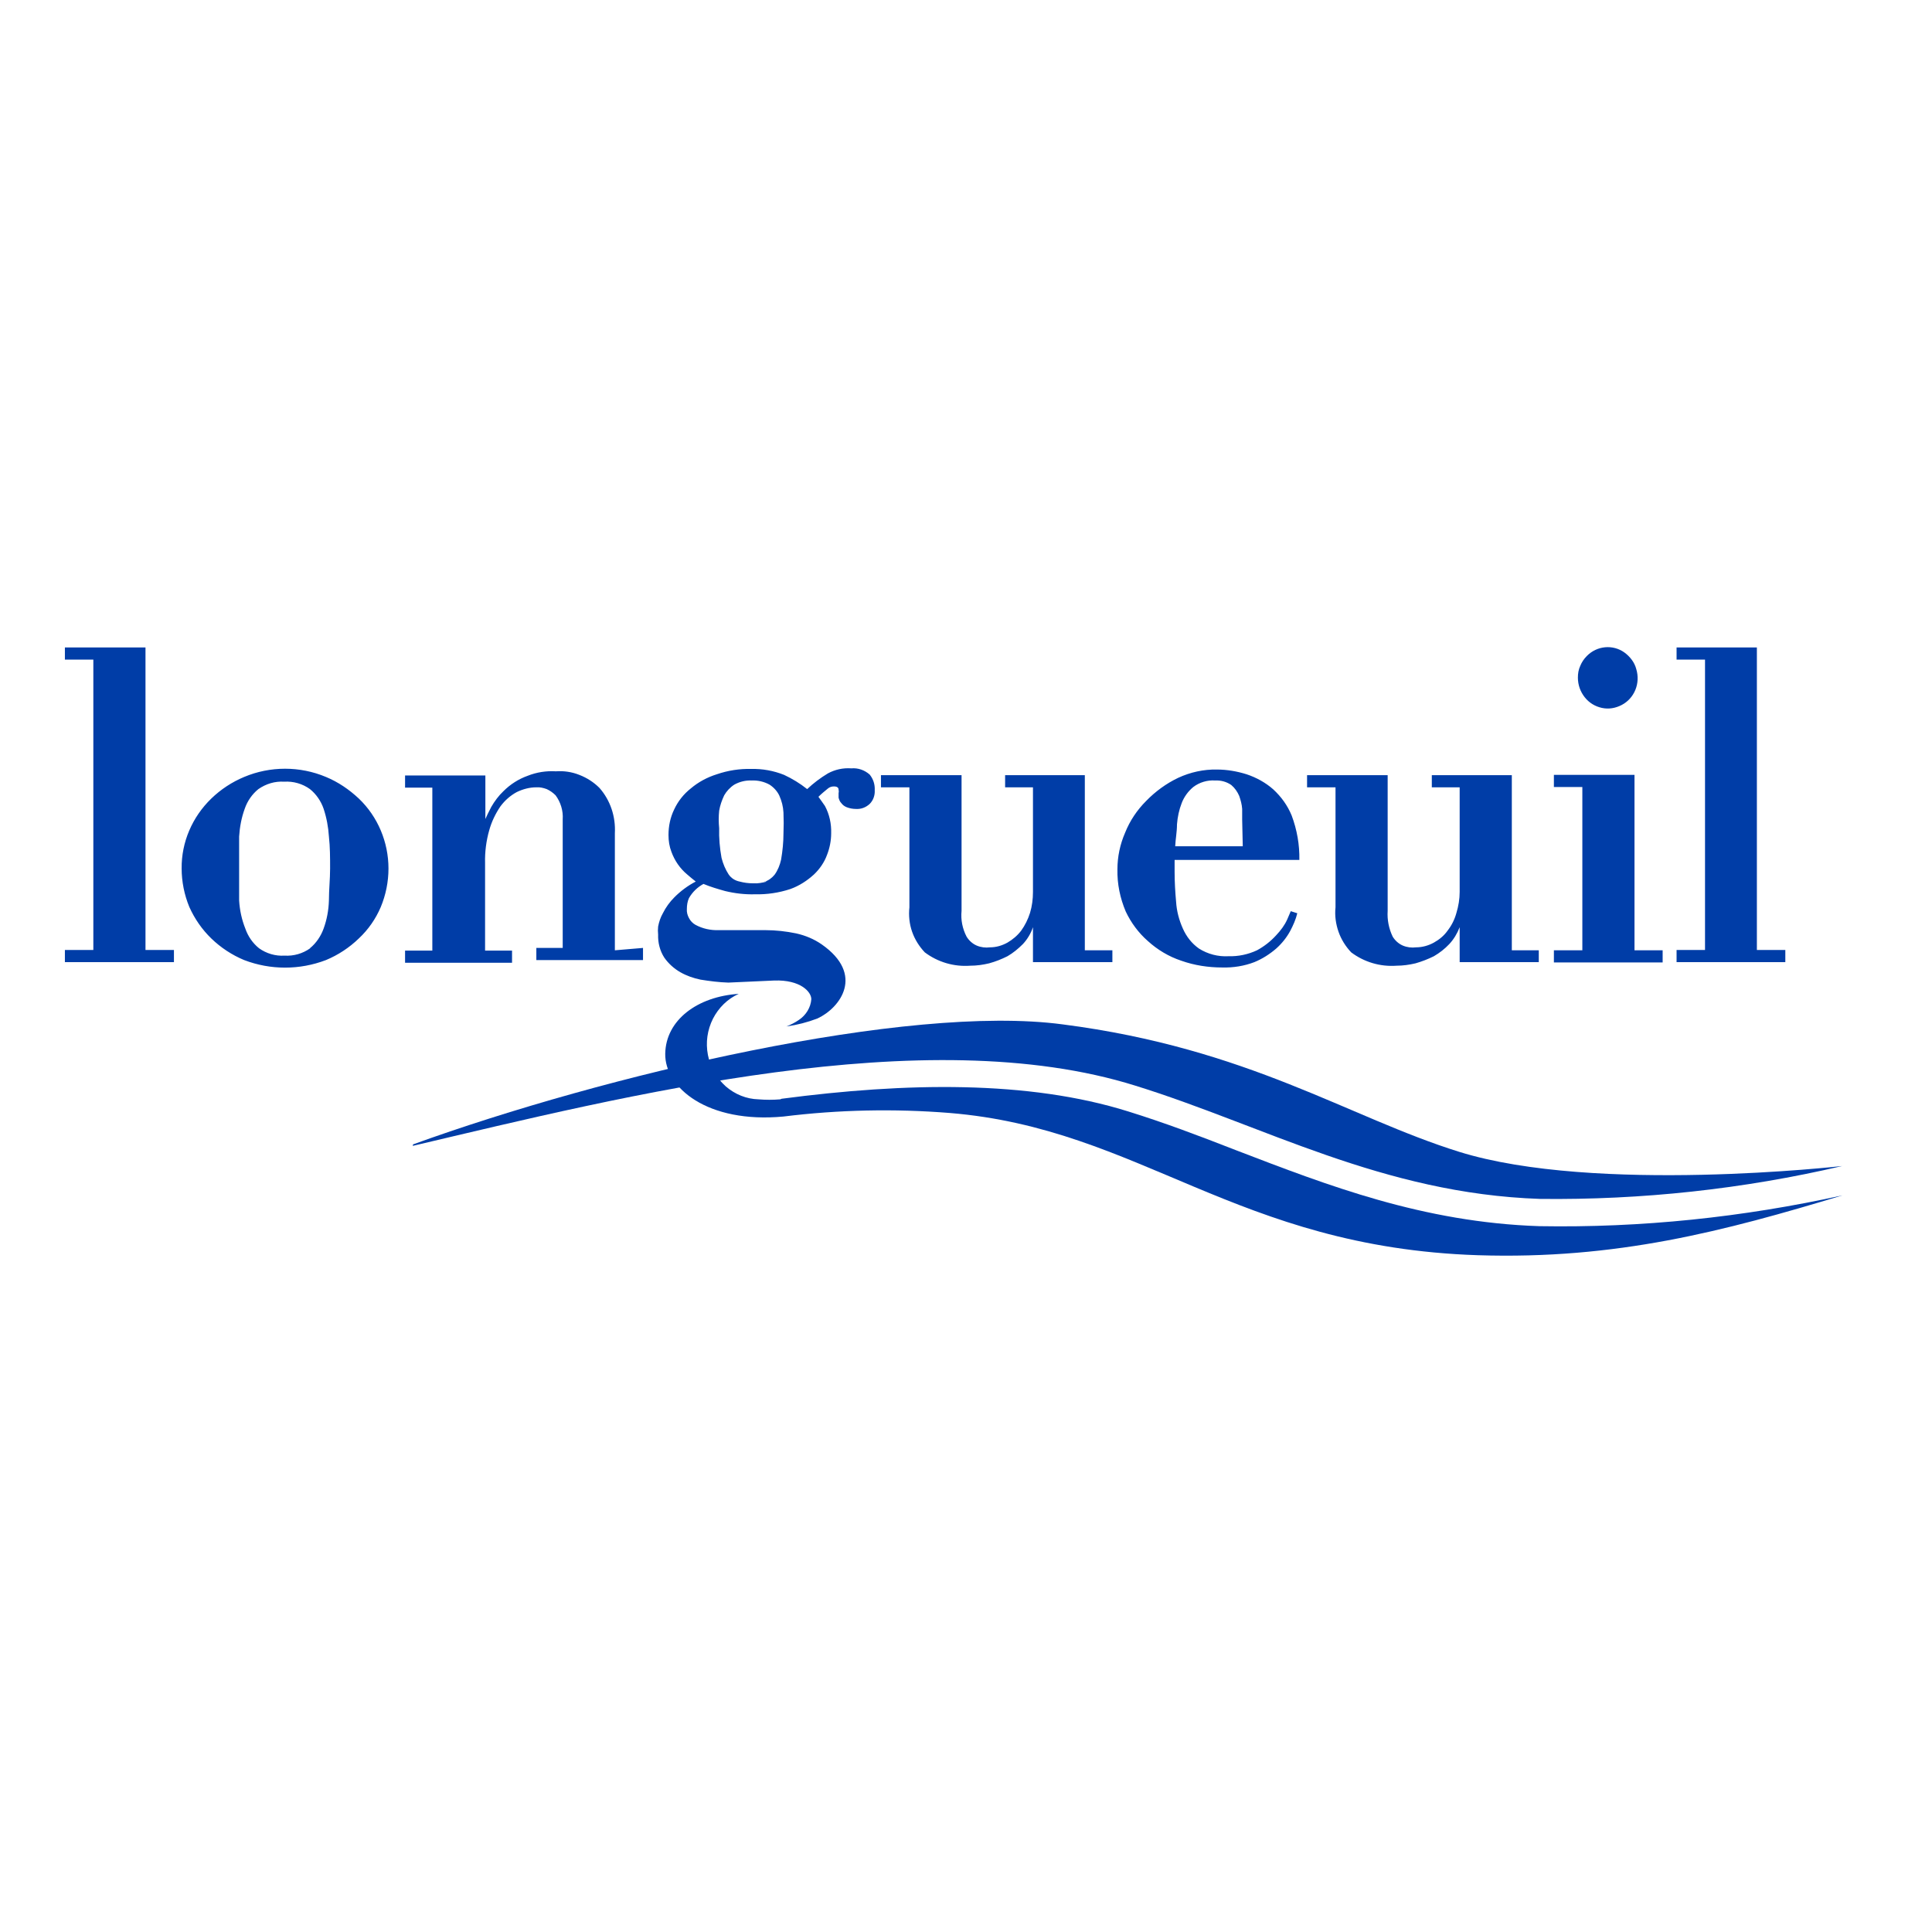
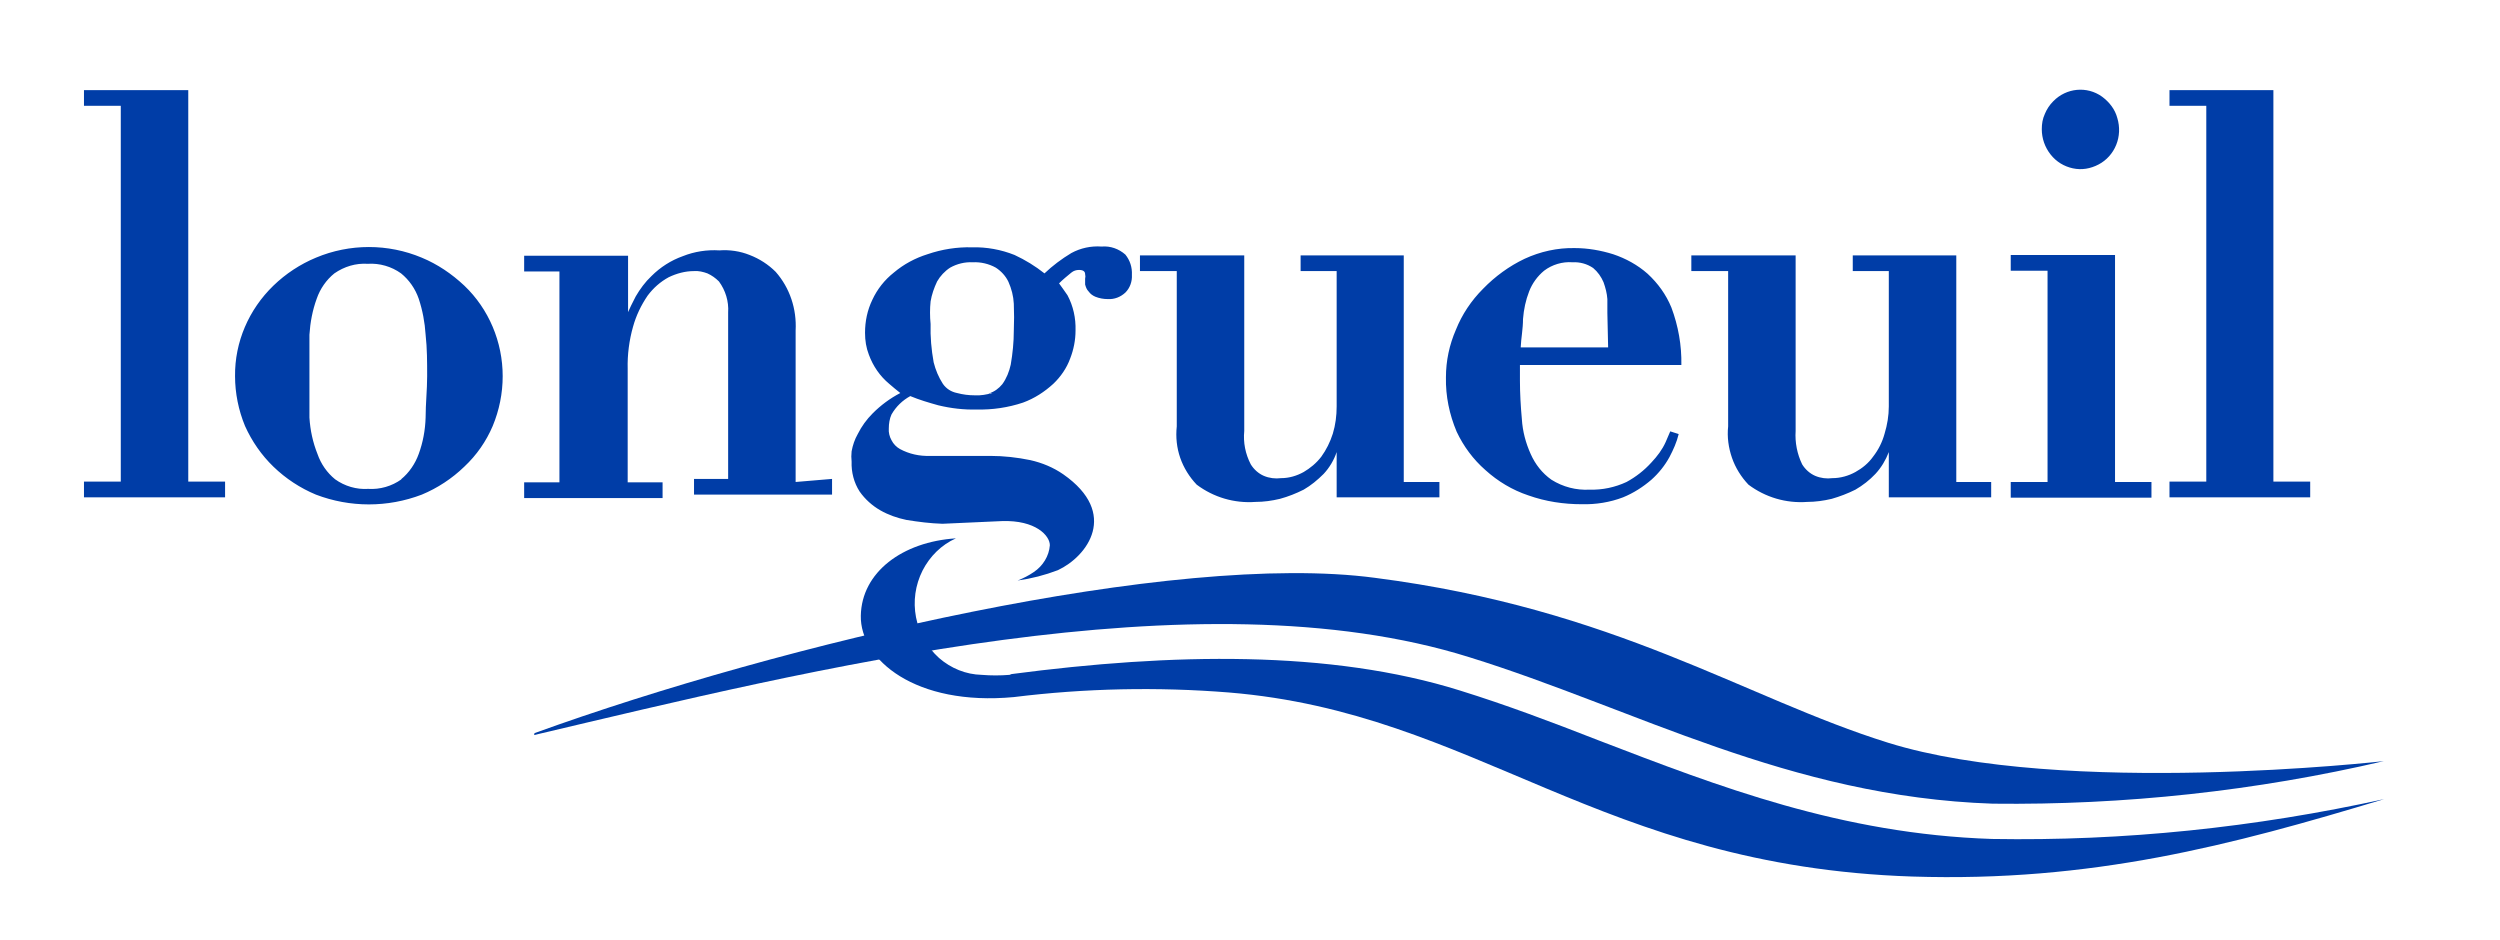
- <svg xmlns="http://www.w3.org/2000/svg" version="1.1" id="layer" x="0px" y="0px" viewBox="0 0 652 652" style="enable-background:new 0 0 652 652;" xml:space="preserve">
+ <svg xmlns="http://www.w3.org/2000/svg" version="1.1" id="layer" x="0px" y="0px" viewBox="0 195 652 245" style="enable-background:new 0 0 652 652;" xml:space="preserve">
  <style type="text/css">
	.st0{fill:#003DA7;}
</style>
  <path class="st0" d="M139.4,386.2c64.6-23.4,166.7-47.5,219.2-40.5c62.9,8.1,96.3,31.3,133.8,43c45.9,14.3,129.3,4.8,129.3,4.8  c-33.4,7.8-67.7,11.5-102,11.1c-53.2-1.8-93.3-24.8-136.5-38.2c-70.8-22.2-172.2,3.4-243.9,20.3L139.4,386.2z M49.1,320.7V218.5  H21.9v4.1h9.6v98h-9.6v4.1h36.8v-4.1H49.1z M104.6,320c2.1-1.7,3.7-4.1,4.6-6.6c1.1-3,1.7-6.2,1.8-9.5c0-3.6,0.4-7.2,0.4-10.8  c0-3.7,0-7.2-0.4-10.8c-0.2-3.2-0.8-6.4-1.8-9.4c-0.9-2.6-2.5-4.9-4.6-6.6c-2.5-1.8-5.6-2.7-8.7-2.5c-3.1-0.2-6.1,0.7-8.7,2.5  c-2.1,1.7-3.7,4-4.6,6.6c-1.1,3-1.7,6.2-1.9,9.4v21.6c0.2,3.3,0.9,6.5,2.1,9.5c0.9,2.6,2.5,4.9,4.6,6.6c2.5,1.8,5.6,2.7,8.6,2.5  c3.1,0.2,6.2-0.7,8.7-2.5H104.6z M110,262.2c4.1,1.7,7.8,4.2,11.1,7.3c6.4,6.1,10,14.7,10,23.6c0,4.5-0.9,8.9-2.6,13  c-1.7,4-4.2,7.6-7.4,10.6c-3.2,3.1-7,5.6-11.1,7.3c-8.9,3.4-18.7,3.4-27.6,0c-4.1-1.7-7.9-4.2-11.1-7.3c-3.1-3-5.6-6.6-7.4-10.6  c-1.7-4.1-2.6-8.6-2.6-13c-0.1-8.9,3.6-17.4,10-23.6c3.2-3.1,7-5.6,11.1-7.3C91.2,258.5,101.2,258.5,110,262.2L110,262.2z   M207.5,320.7v-39.5c0.3-5.6-1.5-11.1-5.2-15.3c-1.9-1.9-4.2-3.4-6.8-4.4c-2.5-1-5.2-1.4-7.9-1.2c-3.2-0.2-6.5,0.3-9.5,1.5  c-3.1,1.1-5.9,2.9-8.2,5.2c-1.6,1.5-3,3.4-4.1,5.3c-1,1.9-1.6,3.2-2,4.1v-14.7h-27.1v4.1h9.2v55h-9.2v4.1h36.1v-4.1h-9.1v-29.6  c-0.1-3.7,0.4-7.5,1.4-11c0.8-2.9,2.1-5.6,3.8-8.1c1.5-2,3.3-3.6,5.5-4.8c2.1-1,4.3-1.6,6.6-1.6c1.2-0.1,2.4,0.2,3.5,0.6  c1.1,0.5,2.1,1.2,3,2.1c1.7,2.3,2.6,5.2,2.4,8.1v43.4h-8.9v4.1h36v-4.1L207.5,320.7z M257.9,297.6c1.4-0.4,2.6-1.3,3.5-2.4  c1.1-1.5,1.8-3.3,2.2-5.1c0.5-2.9,0.8-5.9,0.8-8.8c0.1-2.4,0.1-4.7,0-7.1c-0.1-2-0.6-3.9-1.4-5.7c-0.7-1.5-1.9-2.8-3.3-3.7  c-1.8-1-3.9-1.5-6-1.4c-2.1-0.1-4.1,0.4-5.9,1.4c-1.4,0.9-2.6,2.2-3.4,3.6c-0.8,1.7-1.4,3.4-1.7,5.2c-0.2,1.9-0.2,3.9,0,5.9  c-0.1,3.3,0.2,6.7,0.8,10c0.5,2,1.3,3.9,2.4,5.6c0.9,1.3,2.2,2.1,3.7,2.4c1.5,0.4,3,0.6,4.6,0.6c1.6,0.1,3.1-0.2,4.6-0.6H257.9z   M245.8,331.6c-3.2-0.1-6.3-0.5-9.4-1c-2.4-0.5-4.7-1.3-6.8-2.5c-2.1-1.2-4-2.9-5.4-4.9c-1.5-2.3-2.2-5.1-2.1-7.8  c-0.1-0.9-0.1-1.8,0-2.7c0.3-1.6,0.8-3.1,1.6-4.5c1-2,2.3-3.8,3.9-5.4c2.1-2.1,4.5-3.9,7.2-5.3c-1-0.8-2-1.6-2.9-2.4  c-2.4-2-4.2-4.6-5.3-7.6c-0.7-1.8-1-3.7-1-5.7c0-3,0.6-5.9,1.9-8.6c1.3-2.8,3.2-5.2,5.6-7.1c2.6-2.2,5.6-3.8,8.8-4.8  c3.8-1.3,7.7-1.9,11.6-1.8c3.8-0.1,7.6,0.6,11.1,2c2.8,1.3,5.4,2.9,7.8,4.8c2.1-2,4.5-3.8,7-5.3c2.4-1.3,5.1-1.9,7.9-1.7  c2.3-0.2,4.5,0.6,6.2,2.1c1.2,1.5,1.8,3.3,1.7,5.3c0.1,1.7-0.5,3.4-1.7,4.6c-1.3,1.2-2.9,1.8-4.6,1.7c-1.1,0-2.2-0.2-3.2-0.6  c-0.7-0.3-1.3-0.7-1.8-1.4c-0.5-0.5-0.7-1.1-0.9-1.8v-1.5c0.1-0.4,0.1-0.8,0-1.2c0-0.7-0.5-1.1-1.6-1.1c-0.7,0-1.4,0.2-2,0.7  c-1.1,0.9-2.2,1.8-3.2,2.8c0.7,1,1.4,1.9,2.2,3.1c1.5,2.8,2.2,6,2.1,9.2c0,2.5-0.5,5-1.4,7.3c-0.9,2.5-2.5,4.8-4.4,6.6  c-2.3,2.1-4.9,3.8-7.9,4.9c-3.9,1.3-8,1.9-12,1.8c-3.4,0.1-6.8-0.3-10.1-1.1c-2.5-0.7-4.9-1.4-7.3-2.4c-2,1.1-3.7,2.7-4.9,4.8  c-0.5,1.1-0.7,2.4-0.7,3.6c-0.1,1.1,0.2,2.2,0.7,3.1c0.5,1,1.3,1.8,2.2,2.3c2.4,1.3,5.1,1.9,7.9,1.8h15.7c3.5,0,7,0.4,10.4,1.1  c3.1,0.7,6,1.9,8.6,3.7c14.6,10.2,6.3,21.4-1.4,25c-3.4,1.3-6.9,2.2-10.5,2.7c1.5-0.6,2.9-1.3,4.2-2.2c2.4-1.6,4-4.2,4.2-7  c0-2.5-3.7-6.6-12.5-6.3L245.8,331.6z M366.1,320.7v-59.1h-26.9v4.1h9.4V301c0,2.4-0.3,4.8-1,7.1c-0.7,2.2-1.7,4.2-3,6  c-1.3,1.7-2.9,3-4.6,4c-1.8,1-3.8,1.6-5.9,1.6c-1.5,0.2-3.1,0-4.5-0.6c-1.4-0.6-2.6-1.7-3.4-3c-1.4-2.7-2-5.7-1.7-8.7v-45.8h-27.2  v4.1h9.6v40.5c-0.3,2.8,0,5.6,0.9,8.2c0.9,2.6,2.4,5,4.3,7c4.4,3.3,9.8,4.9,15.3,4.5c2.2,0,4.3-0.3,6.4-0.8c2.2-0.6,4.2-1.4,6.2-2.4  c1.9-1.1,3.6-2.5,5.2-4.1c1.5-1.6,2.7-3.6,3.4-5.7v11.8h26.8v-4L366.1,320.7z M419.2,276.6V273c-0.1-1.5-0.5-3-1-4.4  c-0.6-1.4-1.5-2.7-2.7-3.7c-1.6-1.1-3.5-1.6-5.4-1.5c-2.6-0.2-5.3,0.6-7.4,2.2c-1.7,1.4-3.1,3.3-3.9,5.4c-0.9,2.3-1.4,4.7-1.6,7.2  c0,2.6-0.5,5-0.6,7.4h22.8L419.2,276.6z M396.4,294.3c0,3.3,0.2,6.7,0.5,10c0.2,3.2,1,6.2,2.3,9.1c1.2,2.7,3,5,5.4,6.7  c3,1.9,6.5,2.8,10,2.6c3.3,0.1,6.6-0.6,9.6-2c2.4-1.3,4.6-3,6.5-5.1c1.5-1.6,2.8-3.3,3.7-5.3c0.4-0.9,0.8-1.9,1.2-2.8l2.2,0.7  c-0.5,2.1-1.4,4.1-2.4,6c-1.2,2.2-2.8,4.2-4.7,5.9c-2.2,1.9-4.7,3.5-7.4,4.6c-3.4,1.3-7.1,1.9-10.8,1.8c-4.7,0-9.4-0.7-13.9-2.3  c-4.2-1.4-8-3.7-11.2-6.6c-3.2-2.8-5.7-6.2-7.5-10c-1.9-4.5-2.9-9.3-2.8-14.2c0-4.3,0.9-8.5,2.6-12.4c1.6-4,4-7.6,7.1-10.7  c3.1-3.2,6.8-5.9,10.8-7.8c4.1-1.9,8.6-2.9,13.1-2.8c3.4,0,6.8,0.6,10,1.6c3.3,1.1,6.4,2.8,9,5.1c2.7,2.5,4.8,5.4,6.2,8.8  c1.8,4.8,2.7,9.9,2.6,15h-42.1V294.3z M510.2,320.7v-59.1h-27v4.1h9.4V301c0,2.4-0.4,4.8-1.1,7.1c-0.6,2.2-1.6,4.2-3,6  c-1.2,1.7-2.8,3-4.6,4c-1.8,1-3.9,1.6-6,1.6c-1.5,0.2-3.1,0-4.5-0.6c-1.4-0.6-2.6-1.7-3.4-3c-1.3-2.7-1.9-5.7-1.7-8.7v-45.8h-27.2  v4.1h9.6v40.5c-0.3,2.8,0.1,5.6,1,8.2c0.9,2.6,2.4,5,4.3,7c4.4,3.3,9.8,4.9,15.3,4.5c2.1,0,4.3-0.3,6.4-0.8c2.1-0.6,4.2-1.4,6.2-2.4  c1.9-1.1,3.7-2.5,5.2-4.1c1.5-1.6,2.7-3.6,3.5-5.7v11.8h26.7v-4L510.2,320.7L510.2,320.7z M551.6,320.7v-59.2h-27.2v4.1h9.6v55.1  h-9.6v4.1h36.7v-4.1H551.6z M535.5,221.4c3.4-3.5,8.8-4,12.7-1.2c1.9,1.4,3.4,3.3,4,5.6c0.7,2.3,0.6,4.8-0.3,7  c-0.9,2.2-2.5,4-4.6,5.1c-2.1,1.1-4.4,1.5-6.7,1c-2.3-0.5-4.3-1.7-5.8-3.6c-1.5-1.9-2.3-4.2-2.3-6.6c0-1.4,0.2-2.7,0.8-4  C533.8,223.5,534.5,222.4,535.5,221.4L535.5,221.4z M592.9,320.7V218.5h-27.1v4.1h9.6v98h-9.6v4.1h36.7v-4.1H592.9z M592.9,320.7" />
  <path class="st0" d="M263.8,370.8c41.8-5.5,83.2-6.3,117,4.3c12.2,3.8,23.6,8.1,36.4,13.1c31,11.9,63,24.3,102.3,25.6  c34.4,0.6,68.7-3,102.3-10.4c-40,12.1-76.3,21.7-123.1,20.2c-81.6-2.7-113.8-42.7-178.2-48c-18.7-1.5-37.5-1.1-56.1,1.2  c-25.7,2.4-40.1-9.8-39.9-21.2c0.2-11.4,10.9-19.3,24.8-20.2c-3.8,1.7-6.8,4.7-8.7,8.4c-1.9,3.8-2.5,8-1.7,12.2  c0.8,4.1,2.9,7.8,6,10.6c3.1,2.7,7,4.3,11.1,4.4c2.4,0.2,4.9,0.2,7.3,0" />
</svg>
